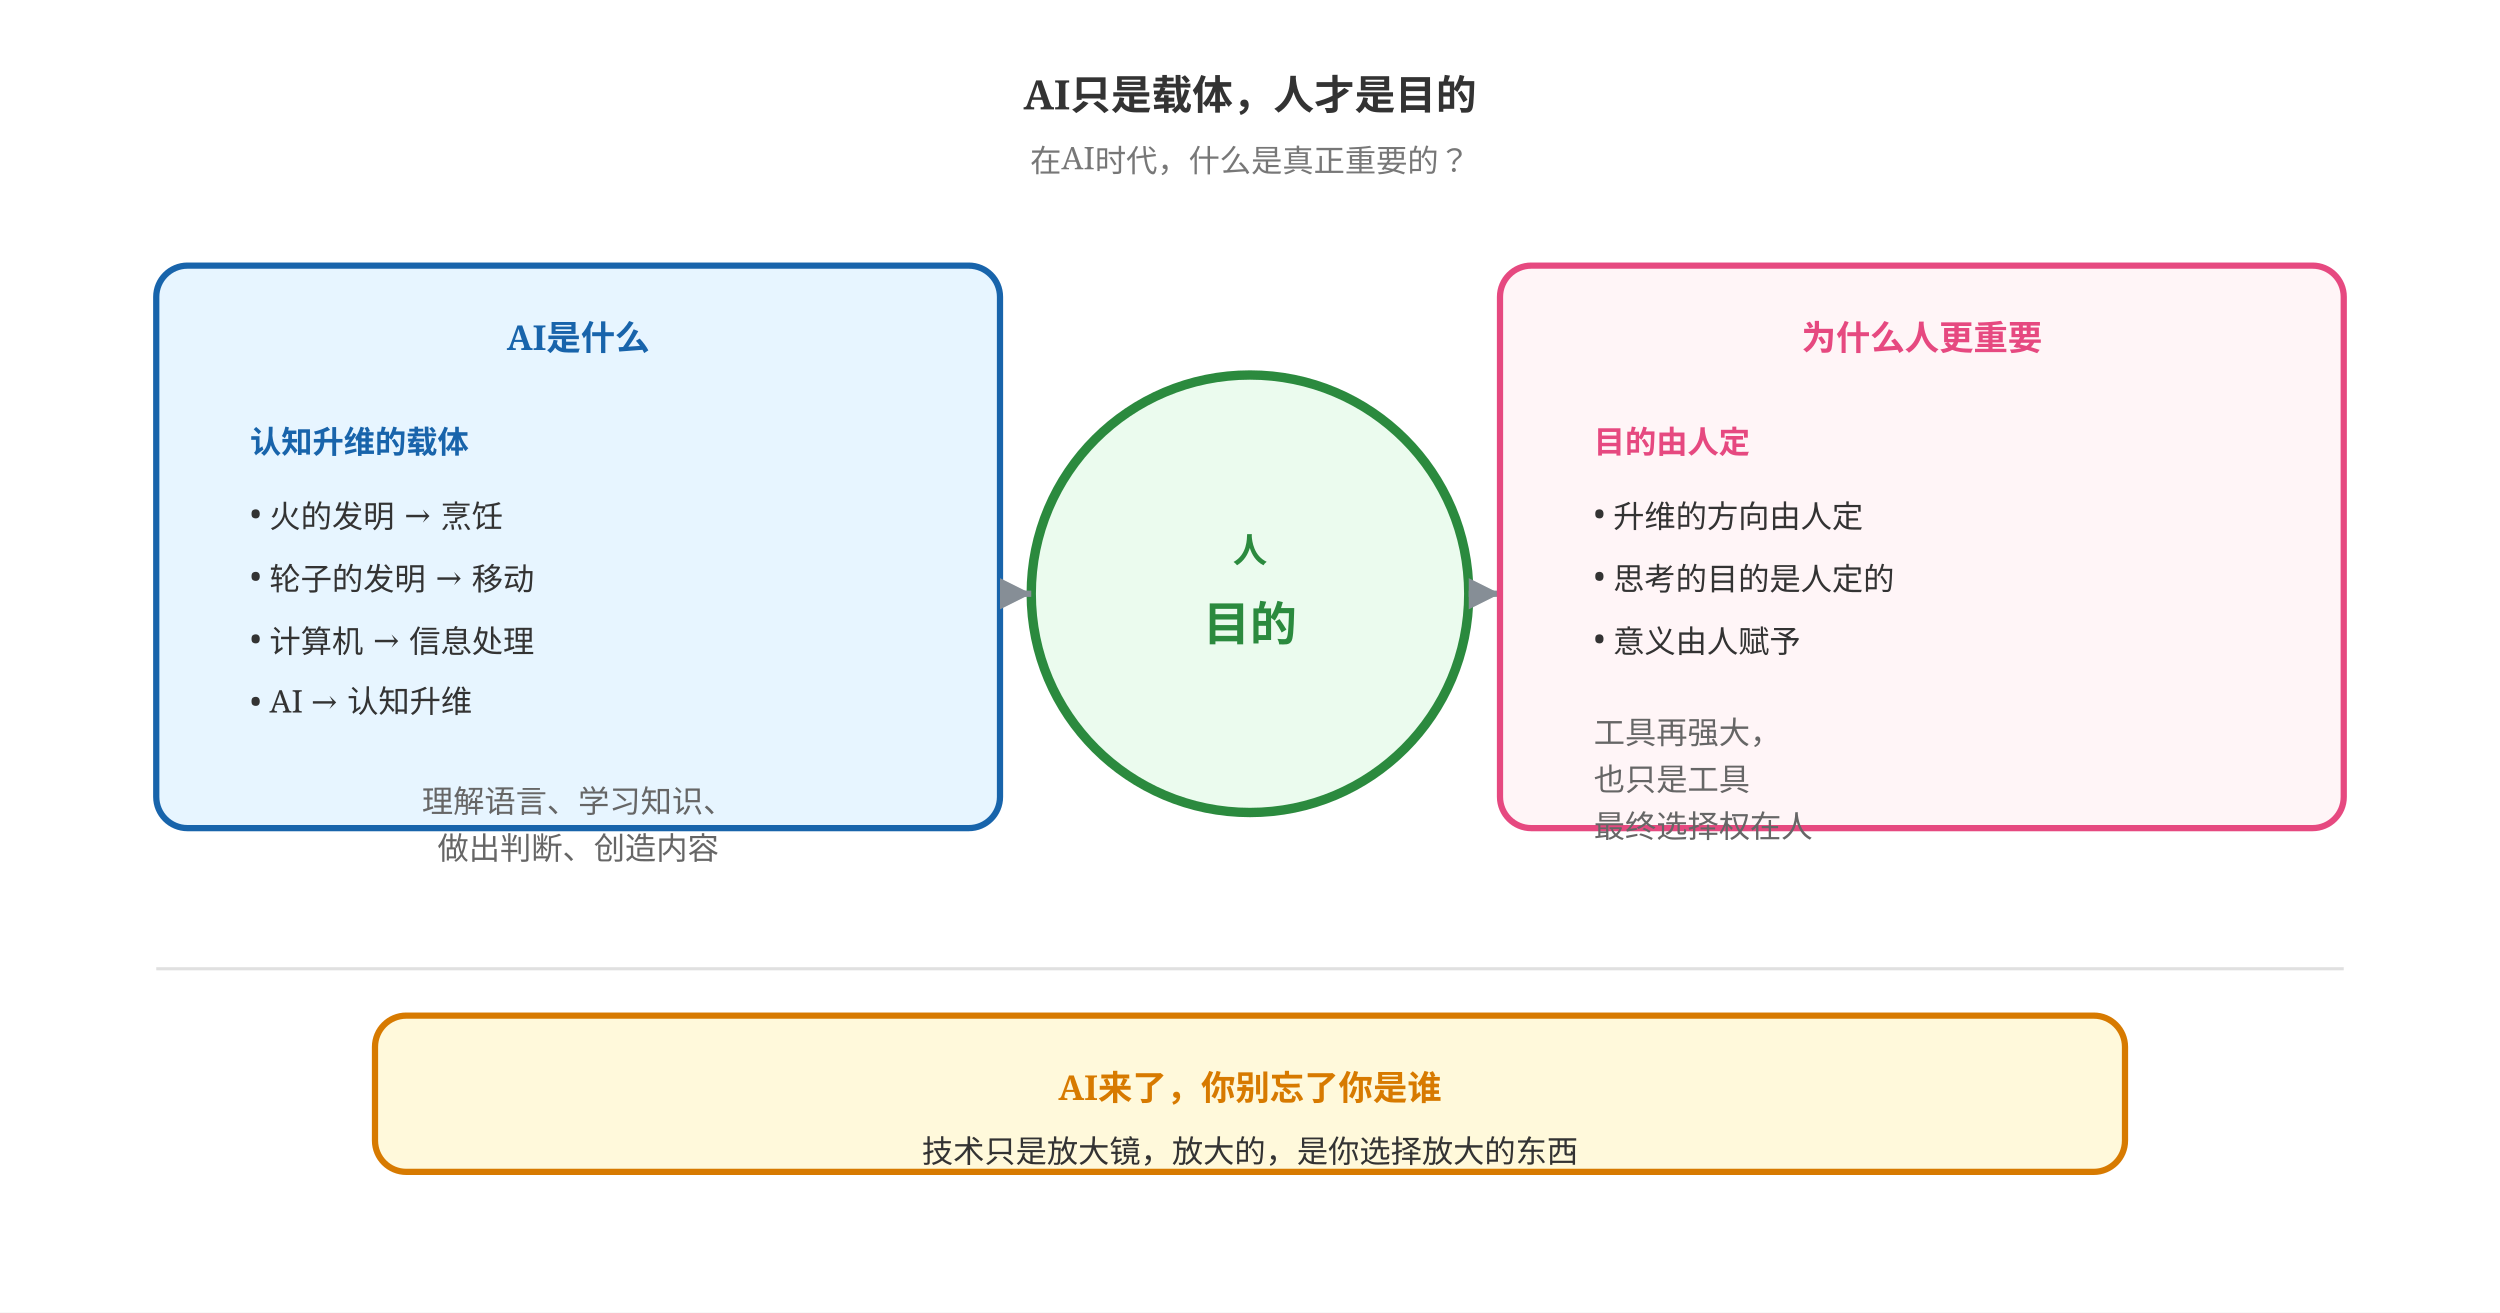
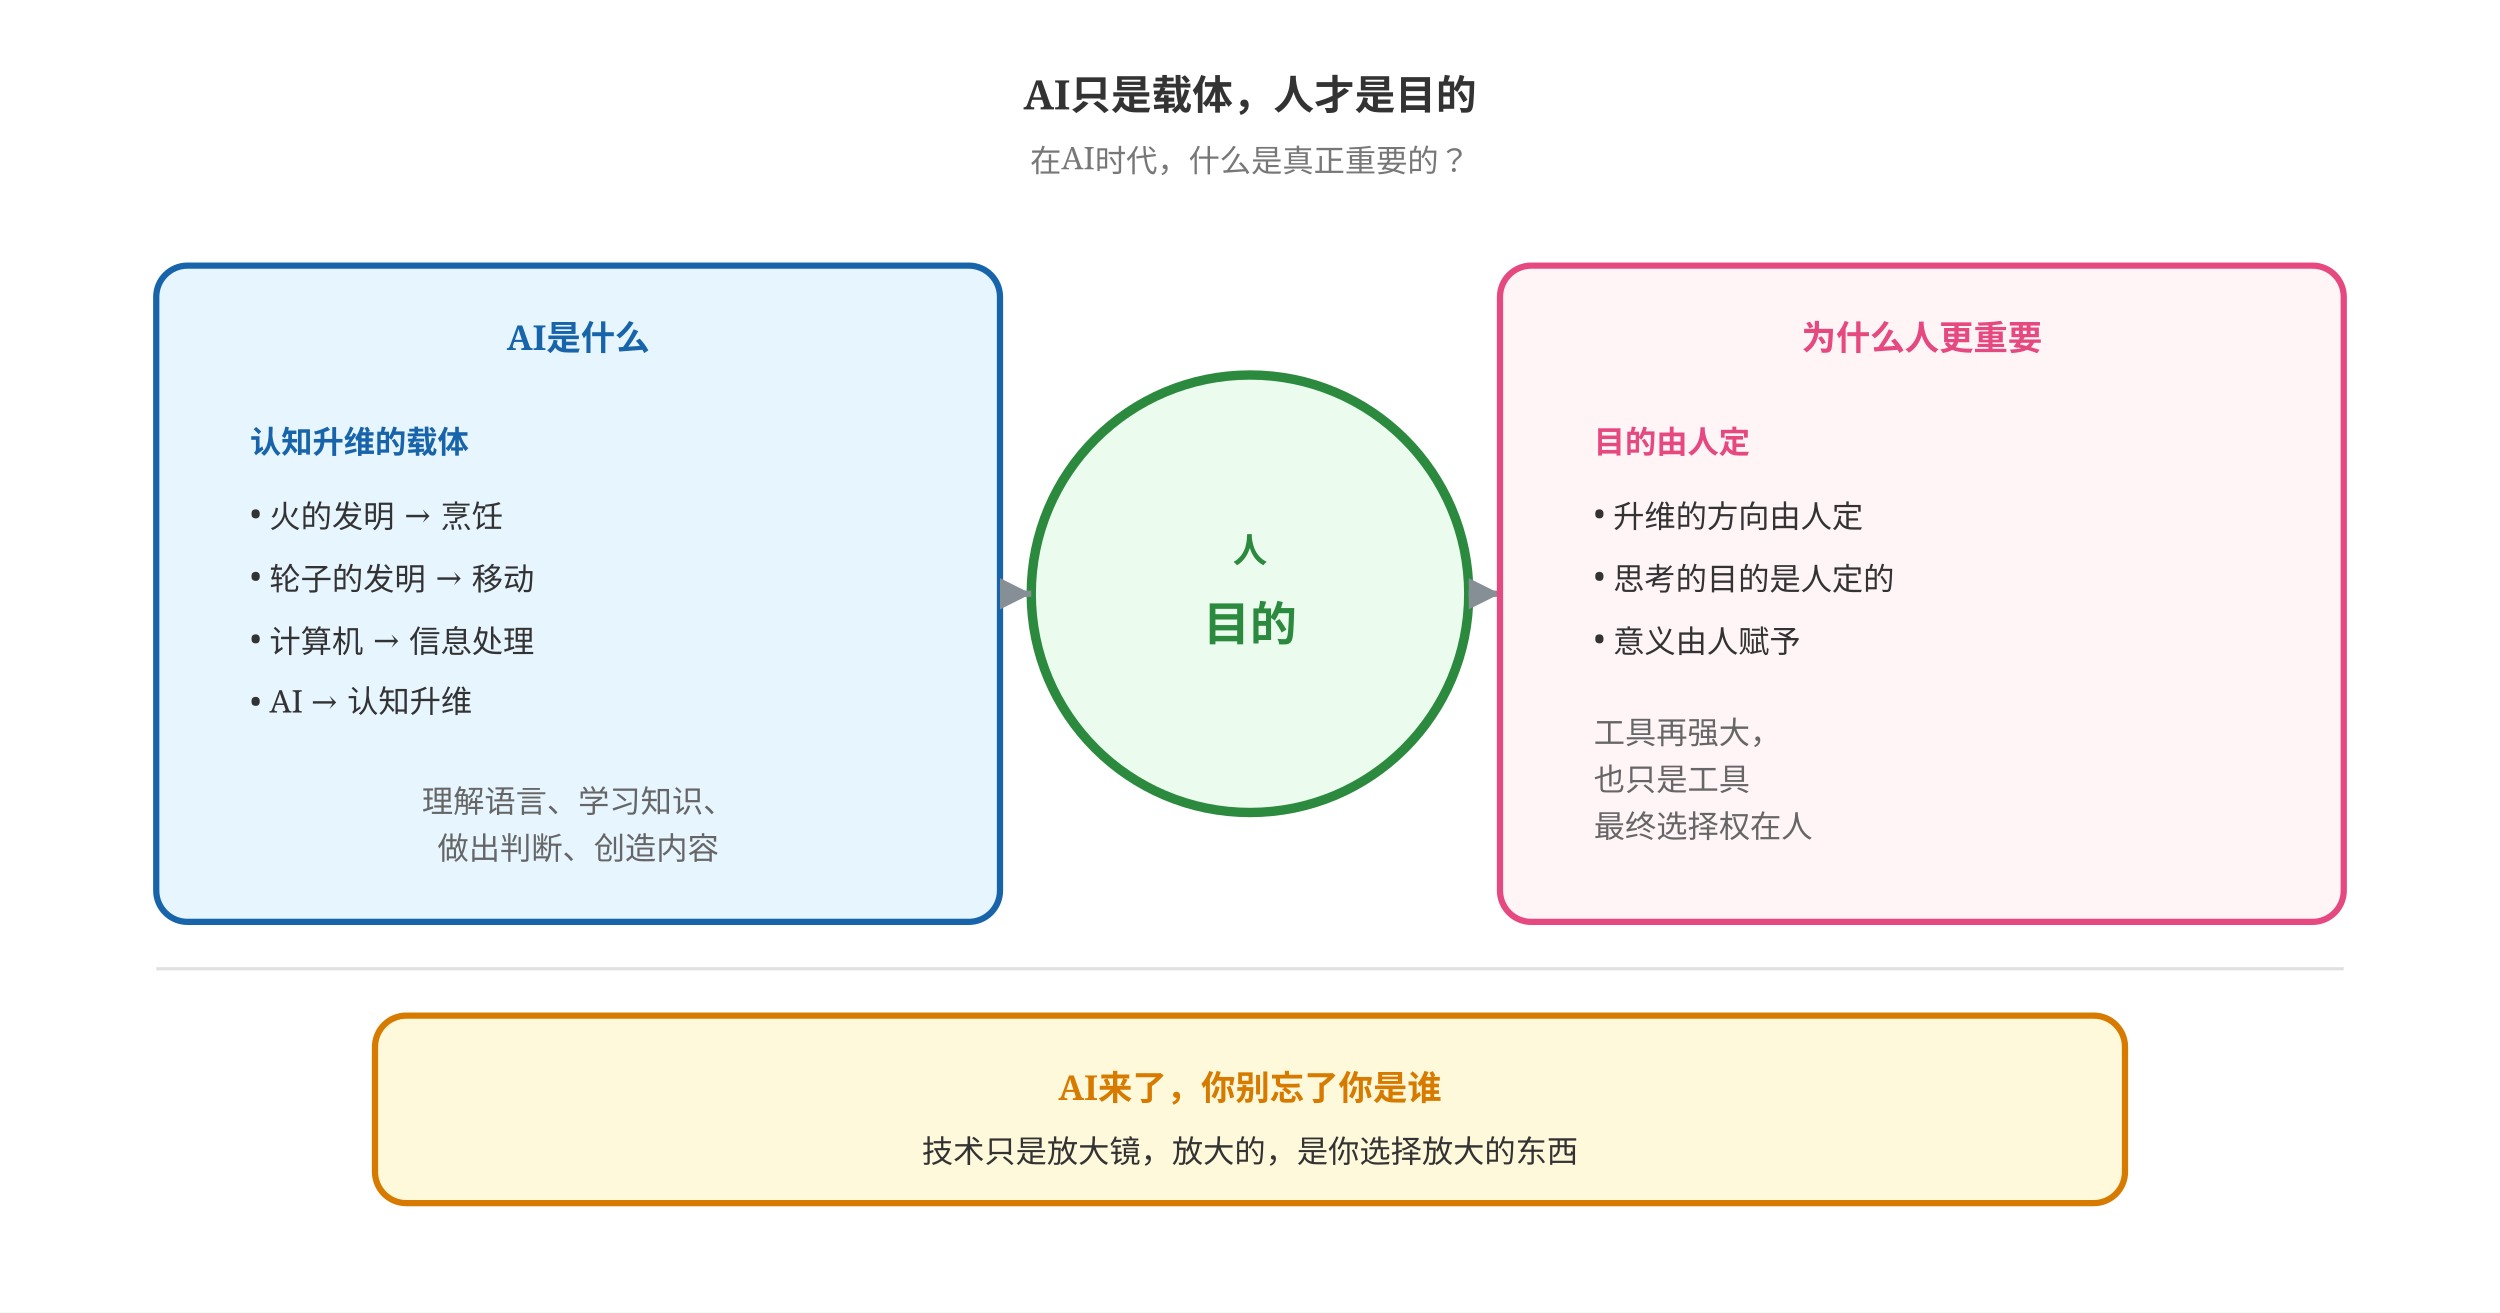
<svg xmlns="http://www.w3.org/2000/svg" viewBox="0 0 800 420" style="font-family: 'Songti SC', serif; background: #fefefe;">
  <rect width="800" height="420" fill="white" />
  <text x="400" y="35" text-anchor="middle" font-size="13" font-weight="bold" fill="#333">AI只是载体，人才是目的</text>
  <text x="400" y="55" text-anchor="middle" font-size="10" fill="#777">在AI时代，什么是真正重要的？</text>
  <circle cx="400" cy="190" r="70" fill="#ebfbee" stroke="#2b8a3e" stroke-width="3" />
  <text x="400" y="180" text-anchor="middle" font-size="11" font-weight="bold" fill="#2b8a3e">人</text>
  <text x="400" y="205" text-anchor="middle" font-size="15" font-weight="bold" fill="#2b8a3e">目的</text>
-   <rect x="50" y="85" width="270" height="180" rx="10" fill="#e7f5ff" stroke="#1864ab" stroke-width="2" />
+   <rect x="50" y="85" width="270" height="210" rx="10" fill="#e7f5ff" stroke="#1864ab" stroke-width="2" />
  <text x="185" y="112" text-anchor="middle" font-size="11" font-weight="bold" fill="#1864ab">AI是什么</text>
  <text x="80" y="145" font-size="10" font-weight="bold" fill="#1864ab">认知升维的载体</text>
  <text x="80" y="168" font-size="10" fill="#333">• 火的发明 → 烹饪</text>
  <text x="80" y="188" font-size="10" fill="#333">• 轮子的发明 → 移动</text>
  <text x="80" y="208" font-size="10" fill="#333">• 计算机 → 信息处理</text>
  <text x="80" y="228" font-size="10" fill="#333">• AI → 认知升维</text>
  <text x="185" y="260" text-anchor="middle" font-size="10" fill="#666">理解语言、学习知识、</text>
  <text x="185" y="275" text-anchor="middle" font-size="10" fill="#666">做出判断、创造内容</text>
  <path d="M320 190 L330 190" fill="none" stroke="#868e96" stroke-width="2" />
  <polygon points="330,190 320,185 320,195" fill="#868e96" />
  <path d="M470 190 L480 190" fill="none" stroke="#868e96" stroke-width="2" />
  <polygon points="480,190 470,185 470,195" fill="#868e96" />
-   <rect x="480" y="85" width="270" height="180" rx="10" fill="#fff5f7" stroke="#e64980" stroke-width="2" />
+   <rect x="480" y="85" width="270" height="210" rx="10" fill="#fff5f7" stroke="#e64980" stroke-width="2" />
  <text x="615" y="112" text-anchor="middle" font-size="11" font-weight="bold" fill="#e64980">为什么人更重要</text>
  <text x="510" y="145" font-size="10" font-weight="bold" fill="#e64980">目的由人定</text>
  <text x="510" y="168" font-size="10" fill="#333">• 升维的方向由人定</text>
  <text x="510" y="188" font-size="10" fill="#333">• 思考的目的是人定的</text>
  <text x="510" y="208" font-size="10" fill="#333">• 意义由人赋予</text>
  <text x="510" y="238" font-size="10" fill="#666">工具再强大，</text>
  <text x="510" y="253" font-size="10" fill="#666">也只是工具</text>
  <text x="510" y="268" font-size="10" fill="#666">最终选择权在人</text>
  <line x1="50" y1="310" x2="750" y2="310" stroke="#e0e0e0" stroke-width="1" />
-   <rect x="120" y="325" width="560" height="50" rx="10" fill="#fff9db" stroke="#d77a00" stroke-width="2" />
+   <rect x="120" y="325" width="560" height="60" rx="10" fill="#fff9db" stroke="#d77a00" stroke-width="2" />
  <text x="400" y="352" text-anchor="middle" font-size="11" font-weight="bold" fill="#d77a00">AI来了，你别忘了你是谁</text>
  <text x="400" y="372" text-anchor="middle" font-size="10" fill="#333">技术只是放大镜，放大的，是你选择放大的东西</text>
</svg>
